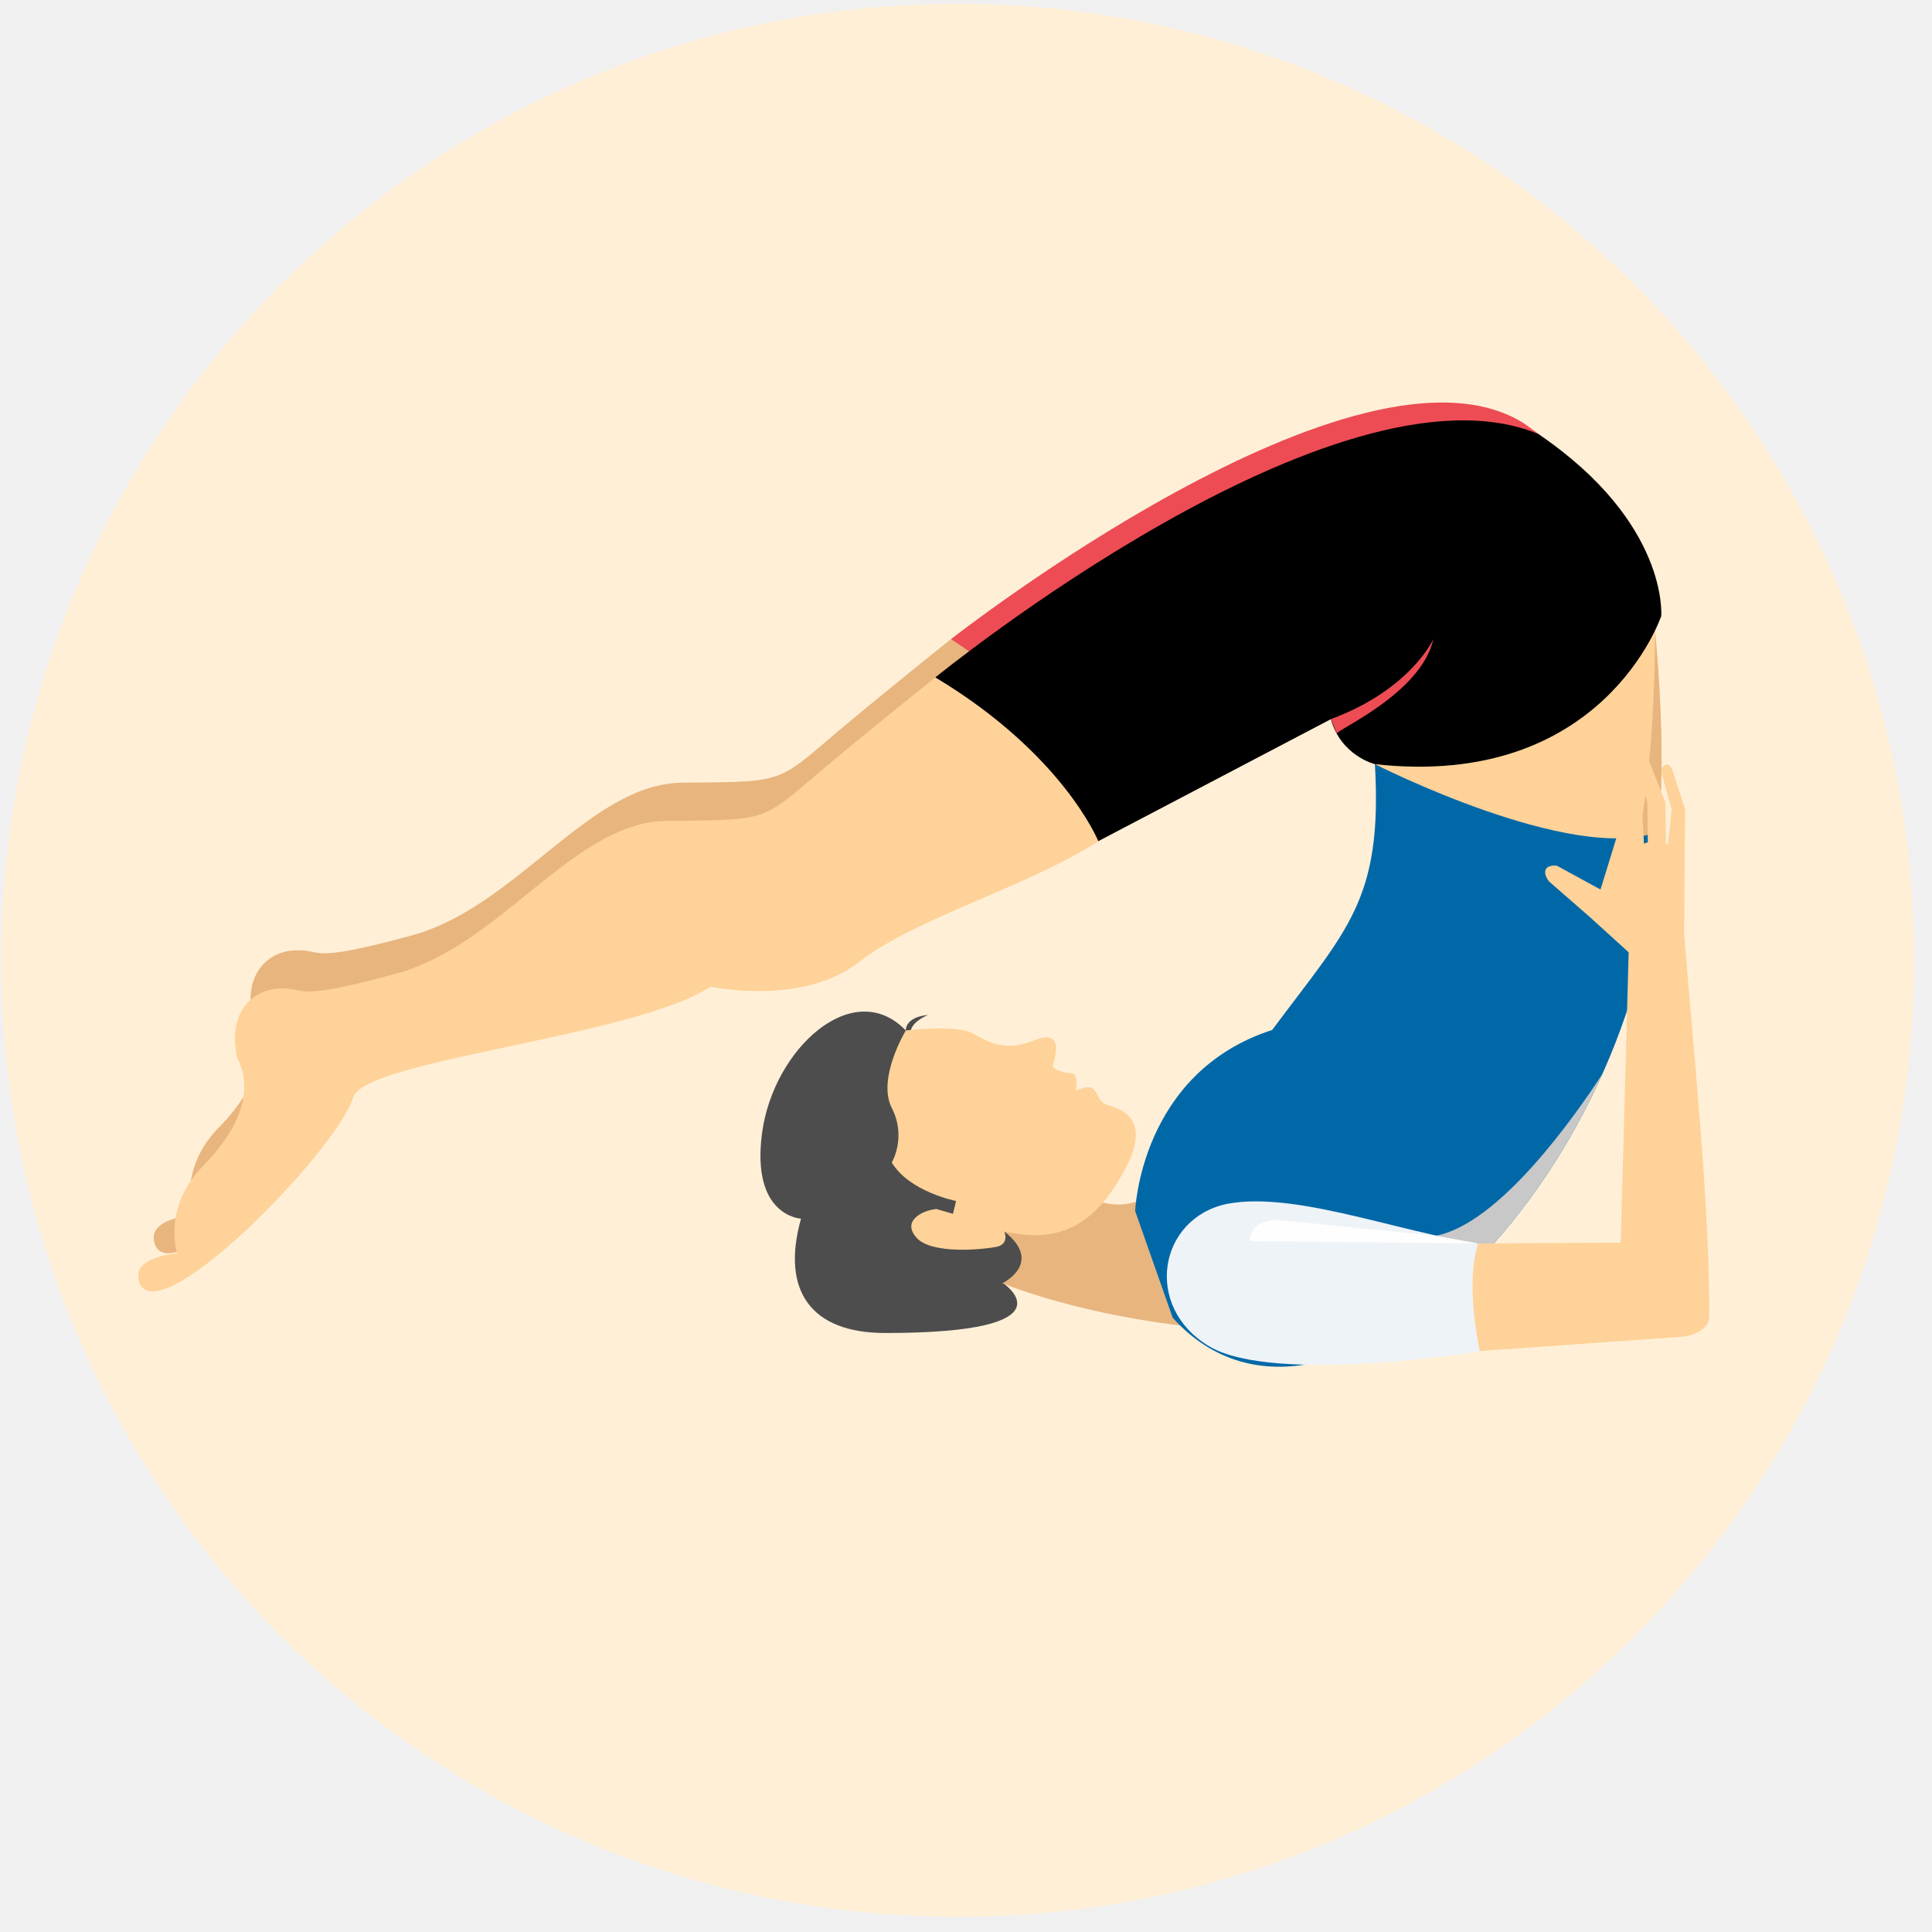
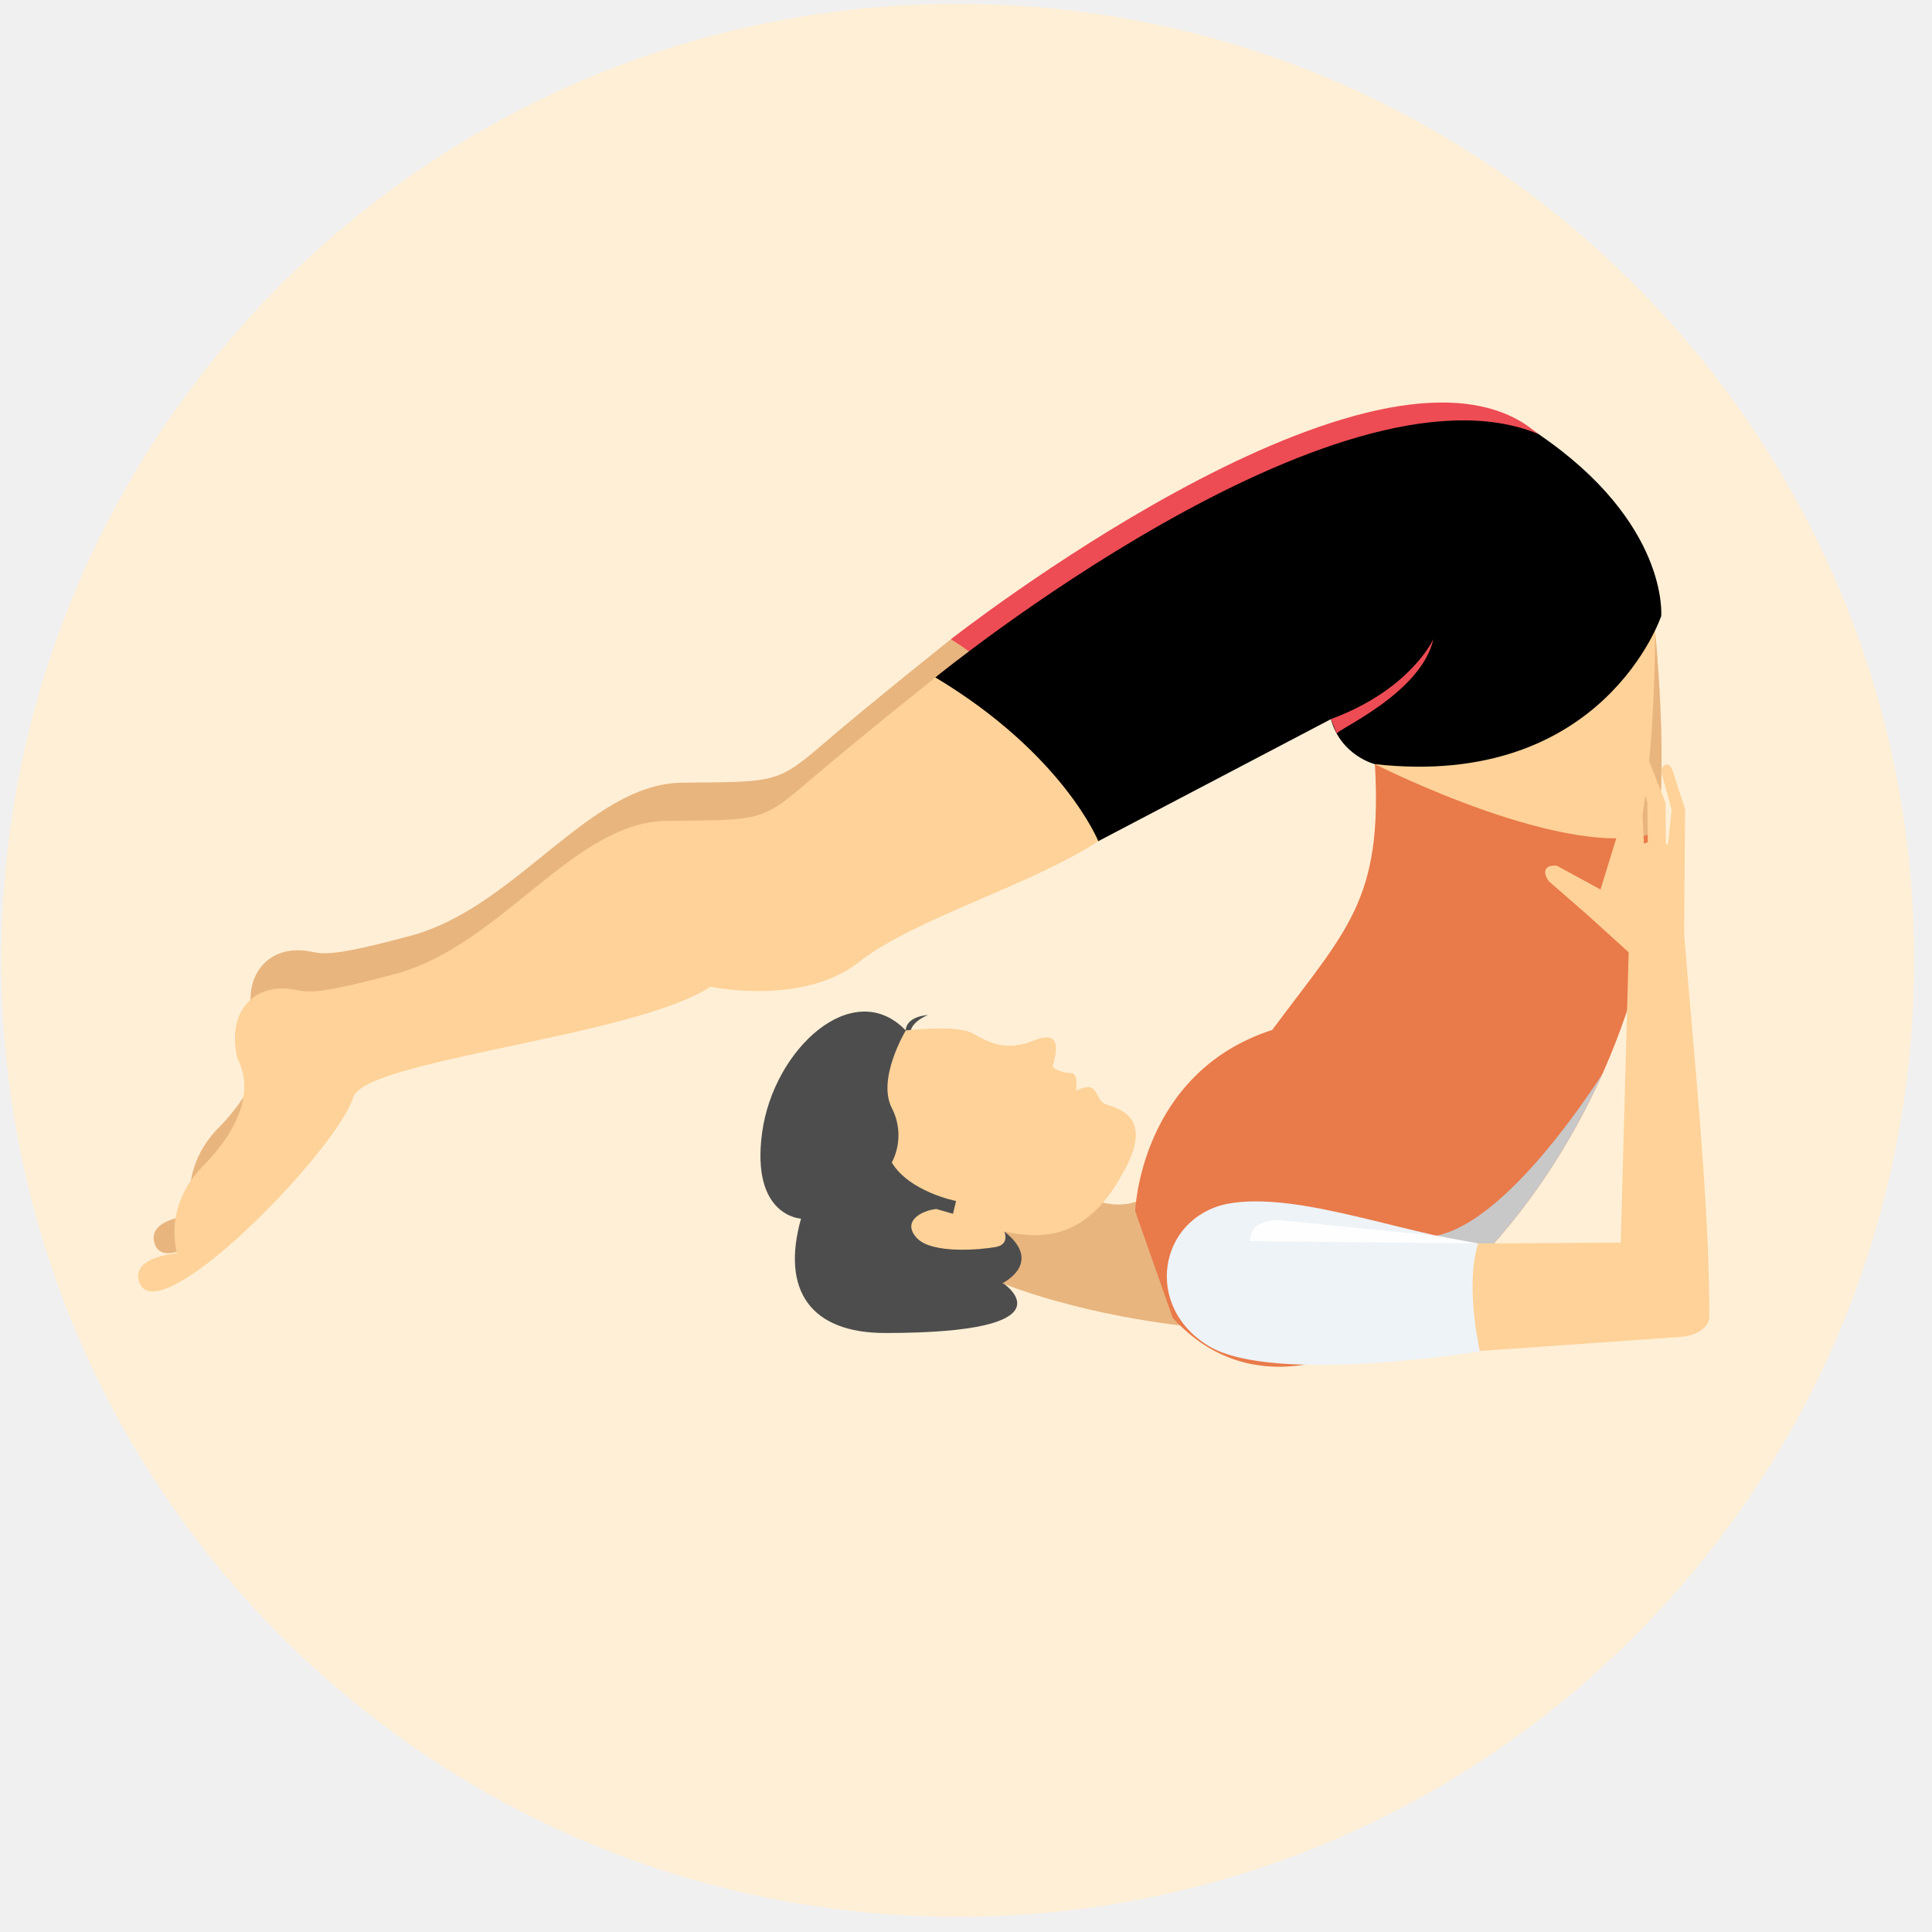
<svg xmlns="http://www.w3.org/2000/svg" width="101" height="101" viewBox="0 0 101 101" fill="none">
  <g clip-path="url(#clip0_4432_3296)">
    <path d="M100.066 50.203C100.066 22.589 77.681 0.203 50.066 0.203C22.452 0.203 0.066 22.589 0.066 50.203C0.066 77.818 22.452 100.203 50.066 100.203C77.681 100.203 100.066 77.817 100.066 50.203Z" fill="#FFEFD6" />
    <path d="M49.709 33.418C49.709 33.418 45.416 36.842 43.014 38.906C40.612 40.969 40.511 40.867 35.658 40.918C30.803 40.969 27.021 47.409 21.516 48.905C16.012 50.401 16.942 49.63 15.441 49.681C13.94 49.733 12.693 50.993 13.213 53.313C14.464 55.686 12.214 58.157 11.413 58.97C10.612 59.783 9.559 61.362 10.06 63.529C10.06 63.529 7.758 63.684 8.058 64.922C8.806 68.008 18.353 58.247 19.267 55.39C19.781 53.412 33.957 52.216 37.959 49.585C37.959 49.585 42.763 50.617 45.715 48.295C48.667 45.974 54.901 44.244 58.449 41.831C58.449 41.831 58.806 32.934 49.708 33.417L49.709 33.418Z" fill="#E8B57F" />
    <path d="M86.453 32.287C86.453 32.287 83.943 39.859 72.227 38.322C72.227 38.322 70.497 37.868 70.004 35.965L57.418 43.972C57.418 43.972 56.214 37.488 49.711 33.417C49.711 33.417 71.096 16.629 79.713 22.162C86.357 26.867 86.453 32.287 86.453 32.287Z" fill="#ED4C54" />
    <path d="M48.898 35.41C48.898 35.41 53.41 44.543 57.639 43.824C57.639 43.824 57.221 36.297 48.898 35.41Z" fill="#ED4C54" />
    <path d="M48.899 35.414C48.899 35.414 44.604 38.838 42.203 40.902C39.801 42.965 39.7 42.862 34.847 42.914C29.993 42.965 26.21 49.405 20.706 50.901C15.201 52.397 16.132 51.626 14.63 51.677C13.129 51.729 11.883 52.989 12.402 55.309C13.653 57.682 11.403 60.152 10.602 60.966C9.801 61.779 8.749 63.358 9.249 65.525C9.249 65.525 6.947 65.68 7.248 66.918C7.995 70.004 17.543 60.243 18.457 57.386C18.971 55.408 33.147 54.212 37.149 51.581C37.149 51.581 41.953 52.613 44.905 50.291C47.857 47.97 54.091 46.24 57.639 43.827C57.639 43.827 57.996 34.93 48.899 35.414Z" fill="#FED298" />
    <path d="M86.44 32.18C86.44 32.18 87.391 40.434 86.44 45.078C86.44 45.078 76.485 45.965 71.879 39.95L86.44 32.18Z" fill="#FED298" />
    <path d="M86.521 32.965C86.729 35.136 87.213 41.3 86.44 45.076C86.44 45.076 86.025 45.113 85.326 45.121C86.581 40.731 86.521 32.965 86.521 32.965Z" fill="#E8B57F" />
    <path d="M52.502 64.378C52.502 64.378 53.587 64.63 53.641 65.887C53.695 67.145 52.502 67.13 52.502 67.13C52.502 67.13 56.203 69.686 46.275 69.686C42.398 69.686 40.818 67.481 41.875 63.708C41.875 63.708 39.245 63.596 39.842 59.208C40.438 54.82 44.613 51.019 47.351 53.87C47.351 53.87 47.297 53.171 48.517 53.059C48.517 53.059 47.433 53.479 47.623 54.149L52.503 64.379L52.502 64.378Z" fill="#4D4D4D" />
    <path d="M57.383 62.784C57.383 62.784 59.138 63.492 60.433 62.148L62.517 69.375C62.517 69.375 57.274 68.961 52.395 67.089C52.395 67.089 54.59 66.027 52.503 64.378C52.503 64.378 56.488 62.534 57.383 62.785L57.383 62.784Z" fill="#E8B57F" />
    <path d="M47.352 53.869C47.352 53.869 50.009 53.561 50.822 54.008C51.636 54.456 52.552 55.036 54.124 54.365C55.796 53.735 55.034 55.592 55.034 55.732C55.034 55.871 55.547 56.096 55.981 56.096C56.415 56.096 56.245 57.027 56.245 57.027C56.245 57.027 56.895 56.662 57.166 56.942C57.437 57.222 57.41 57.502 57.735 57.698C58.061 57.893 60.638 58.113 58.602 61.498C56.786 64.74 54.536 64.824 52.503 64.377C52.503 64.377 52.801 65.048 52.069 65.187C51.337 65.327 48.708 65.58 47.922 64.713C47.136 63.847 48.165 63.287 48.952 63.203L49.819 63.455L49.982 62.785C49.982 62.785 47.542 62.31 46.62 60.772C46.62 60.772 47.407 59.458 46.62 57.921C45.834 56.384 47.353 53.869 47.353 53.869L47.352 53.869Z" fill="#FED298" />
-     <path d="M59.344 63.311C59.344 63.311 59.601 56.072 66.506 53.844C70.435 48.563 72.282 47.054 71.877 39.949C71.877 39.949 82.222 45.208 86.682 43.477C86.552 60.634 69.682 78.136 61.306 68.891L59.344 63.311Z" fill="#0168A8" />
+     <path d="M59.344 63.311C59.344 63.311 59.601 56.072 66.506 53.844C70.435 48.563 72.282 47.054 71.877 39.949C71.877 39.949 82.222 45.208 86.682 43.477C86.552 60.634 69.682 78.136 61.306 68.891L59.344 63.311Z" fill="#E97A4A" />
    <path d="M83.763 56.156C82.247 59.534 80.246 62.605 78.015 65.094C77.107 65.008 76.12 64.825 75.092 64.598C78.384 63.932 82.247 58.481 83.763 56.156Z" fill="#C8C8C8" />
    <path d="M78.395 65.124C77.509 65.263 76.404 69.23 77.692 70.598C77.692 70.598 66.629 72.438 63.194 70.371C59.76 68.303 60.571 63.702 64.12 62.941C67.97 62.179 74.157 64.843 78.395 65.124H78.395V65.124Z" fill="#EEF3F7" />
    <path d="M86.844 32.206C86.844 32.206 83.816 41.276 71.877 39.948C71.877 39.948 70.111 39.521 69.574 37.597L57.416 43.974C57.416 43.974 55.584 39.422 48.897 35.413C48.897 35.413 69.86 18.33 80.421 22.688C87.264 27.338 86.844 32.207 86.844 32.207L86.844 32.206Z" fill="black" />
    <path d="M69.889 38.363L69.574 37.594C73.745 36.052 74.935 33.41 74.935 33.41C74.284 36.289 69.761 38.19 69.888 38.362L69.889 38.363Z" fill="#ED4C54" />
    <path d="M83.669 46.501L81.392 45.258C80.777 45.192 80.587 45.565 80.983 46.084L83.074 47.906L85.142 49.784L84.73 64.963L77.275 65.006C76.525 67.361 77.458 70.924 77.346 70.627L87.851 69.888C88.787 69.822 89.35 69.333 89.353 68.859C89.396 63.043 88.473 54.386 88.041 48.786L88.092 42.306L87.449 40.319C87.201 39.609 86.792 40.154 86.848 40.356L87.39 42.333L87.194 44.166C87.16 44.148 87.125 44.13 87.089 44.113L87.068 41.965L86.098 39.5C85.91 38.813 85.236 39.133 85.374 39.572L86.121 41.938L86.144 44.035C86.097 44.046 85.987 44.08 85.943 44.109L85.84 42.202L84.898 39.914C84.546 39.286 84.132 39.684 84.123 39.935C84.123 40.263 84.611 41.75 84.855 42.657L83.671 46.501L83.669 46.501Z" fill="#FED298" />
    <path d="M66.835 63.781L75.138 64.609L77.274 65.007L65.346 64.882C65.357 64.199 65.809 63.804 66.835 63.781Z" fill="#FEFEFE" />
  </g>
  <defs>
    <clipPath id="clip0_4432_3296">
      <rect width="100" height="100" fill="white" transform="translate(0.0664062 0.203125)" />
    </clipPath>
  </defs>
</svg>
